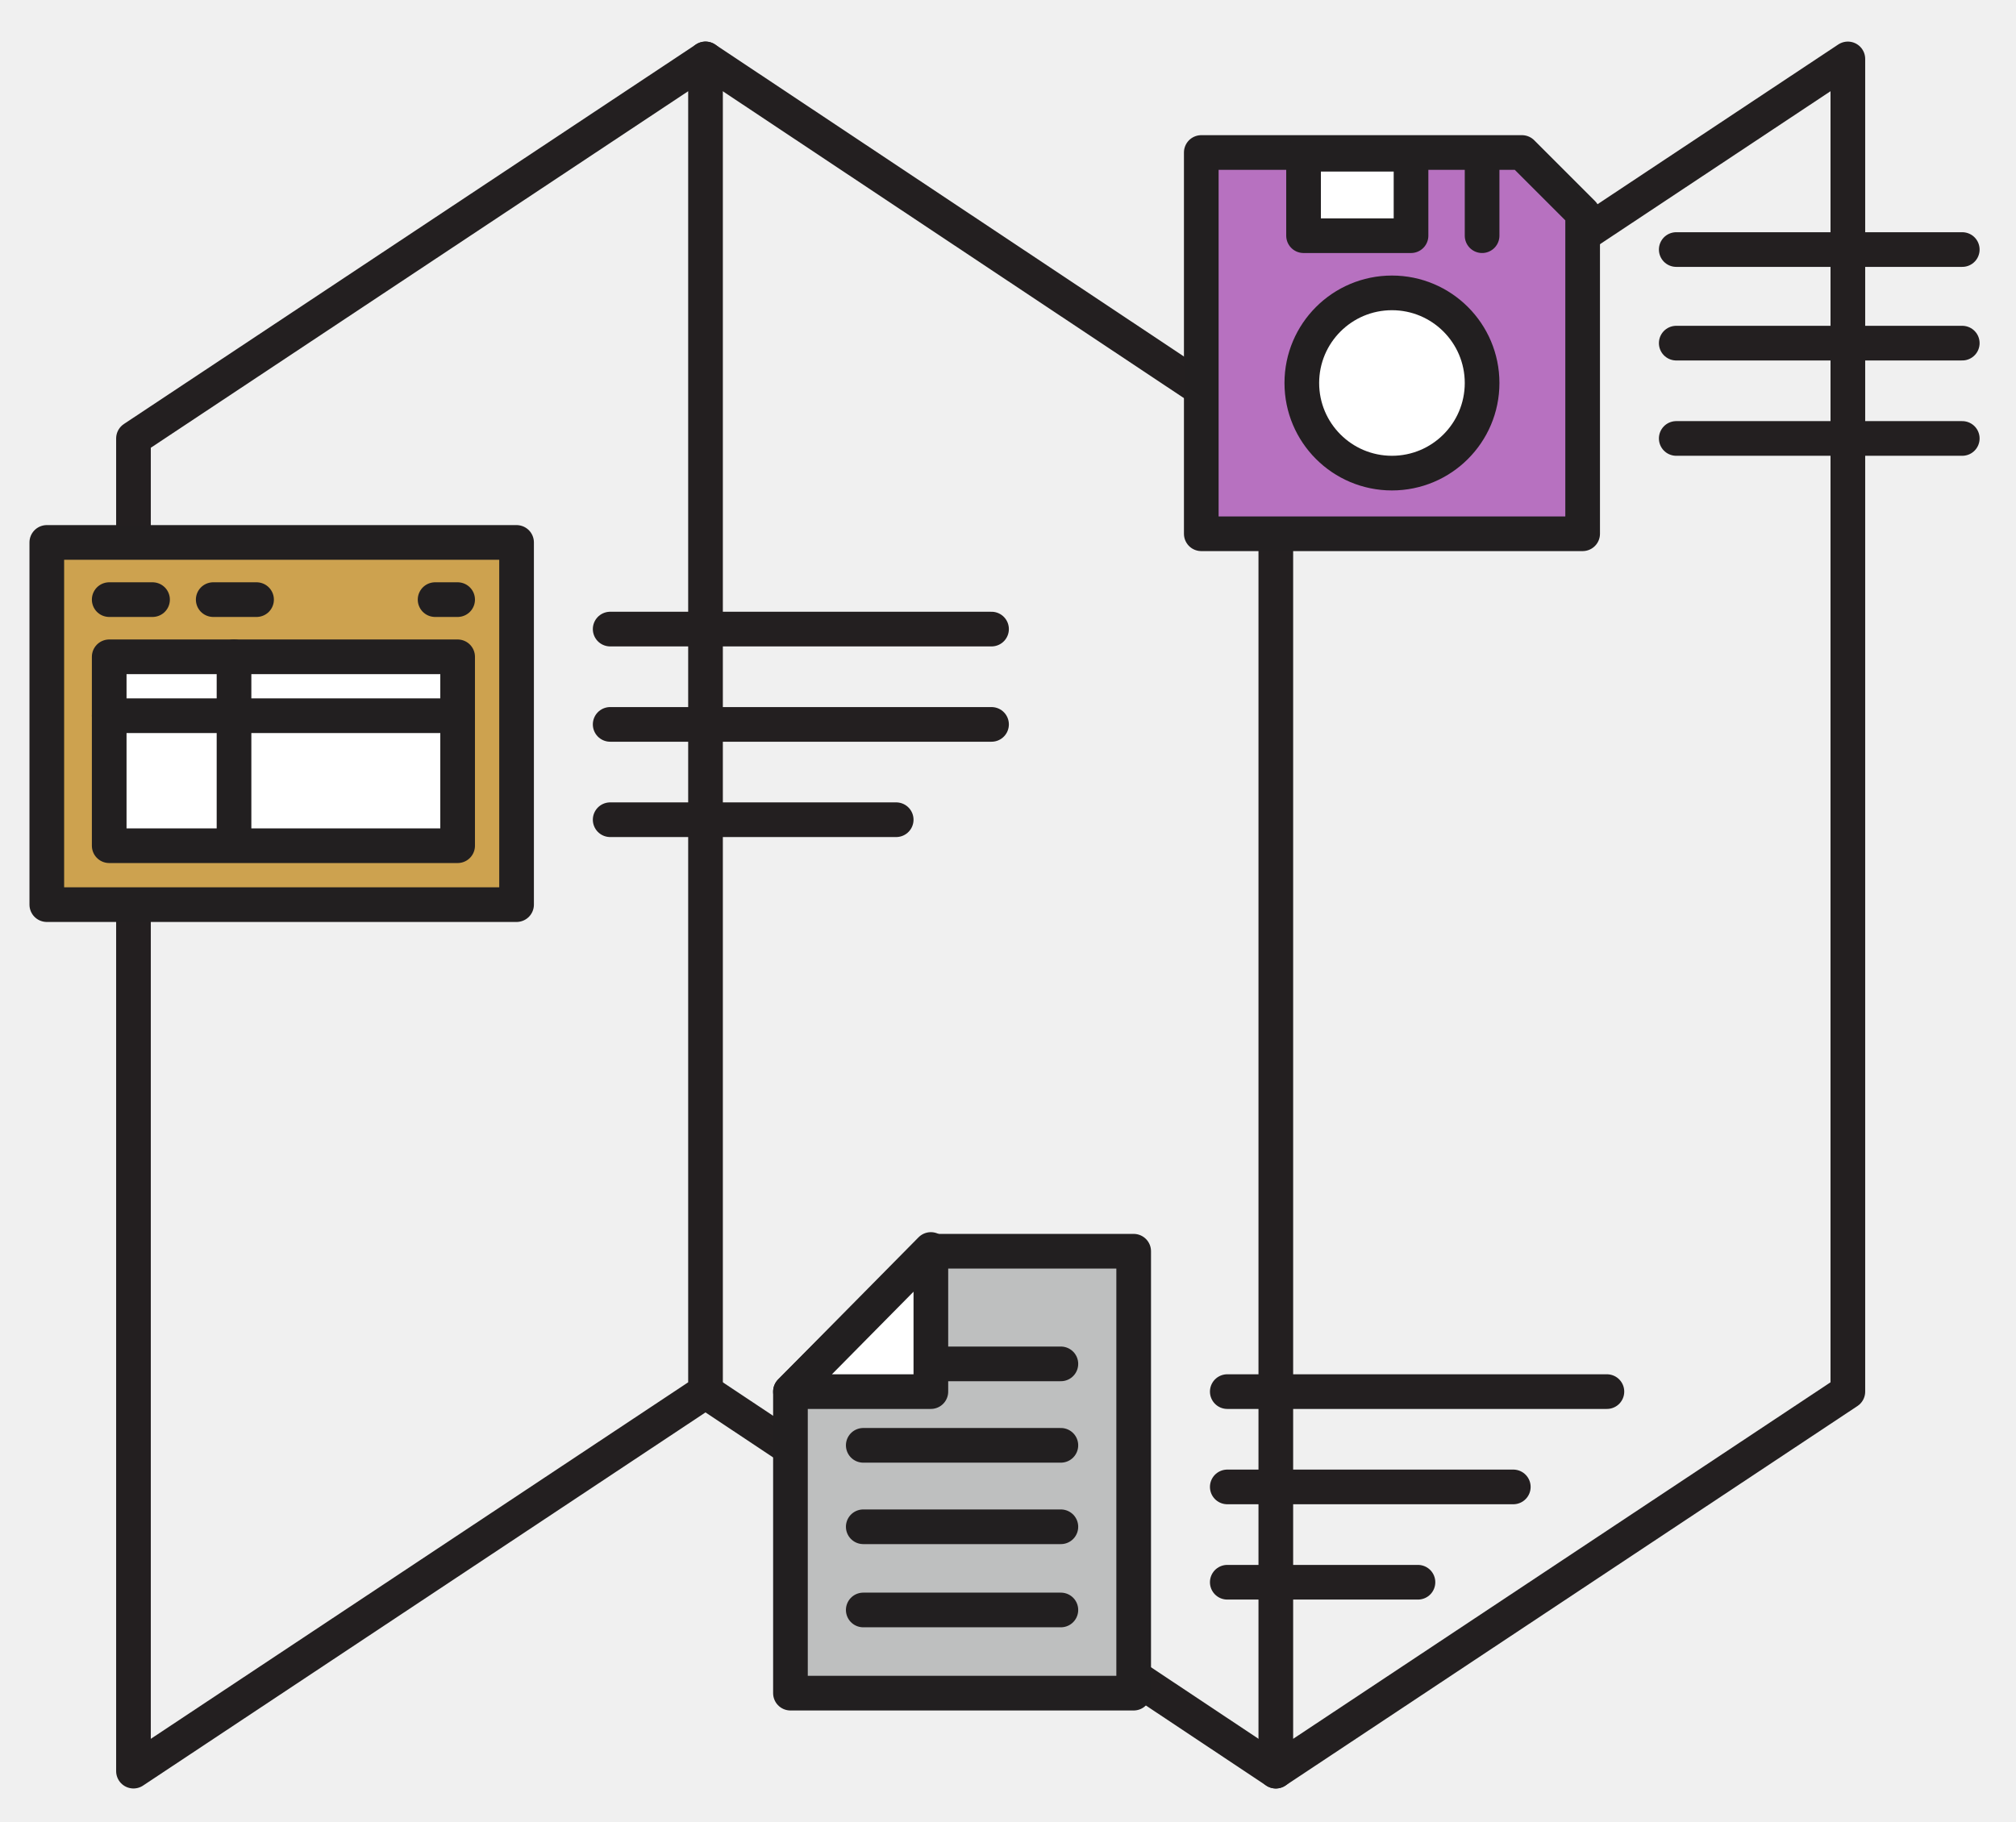
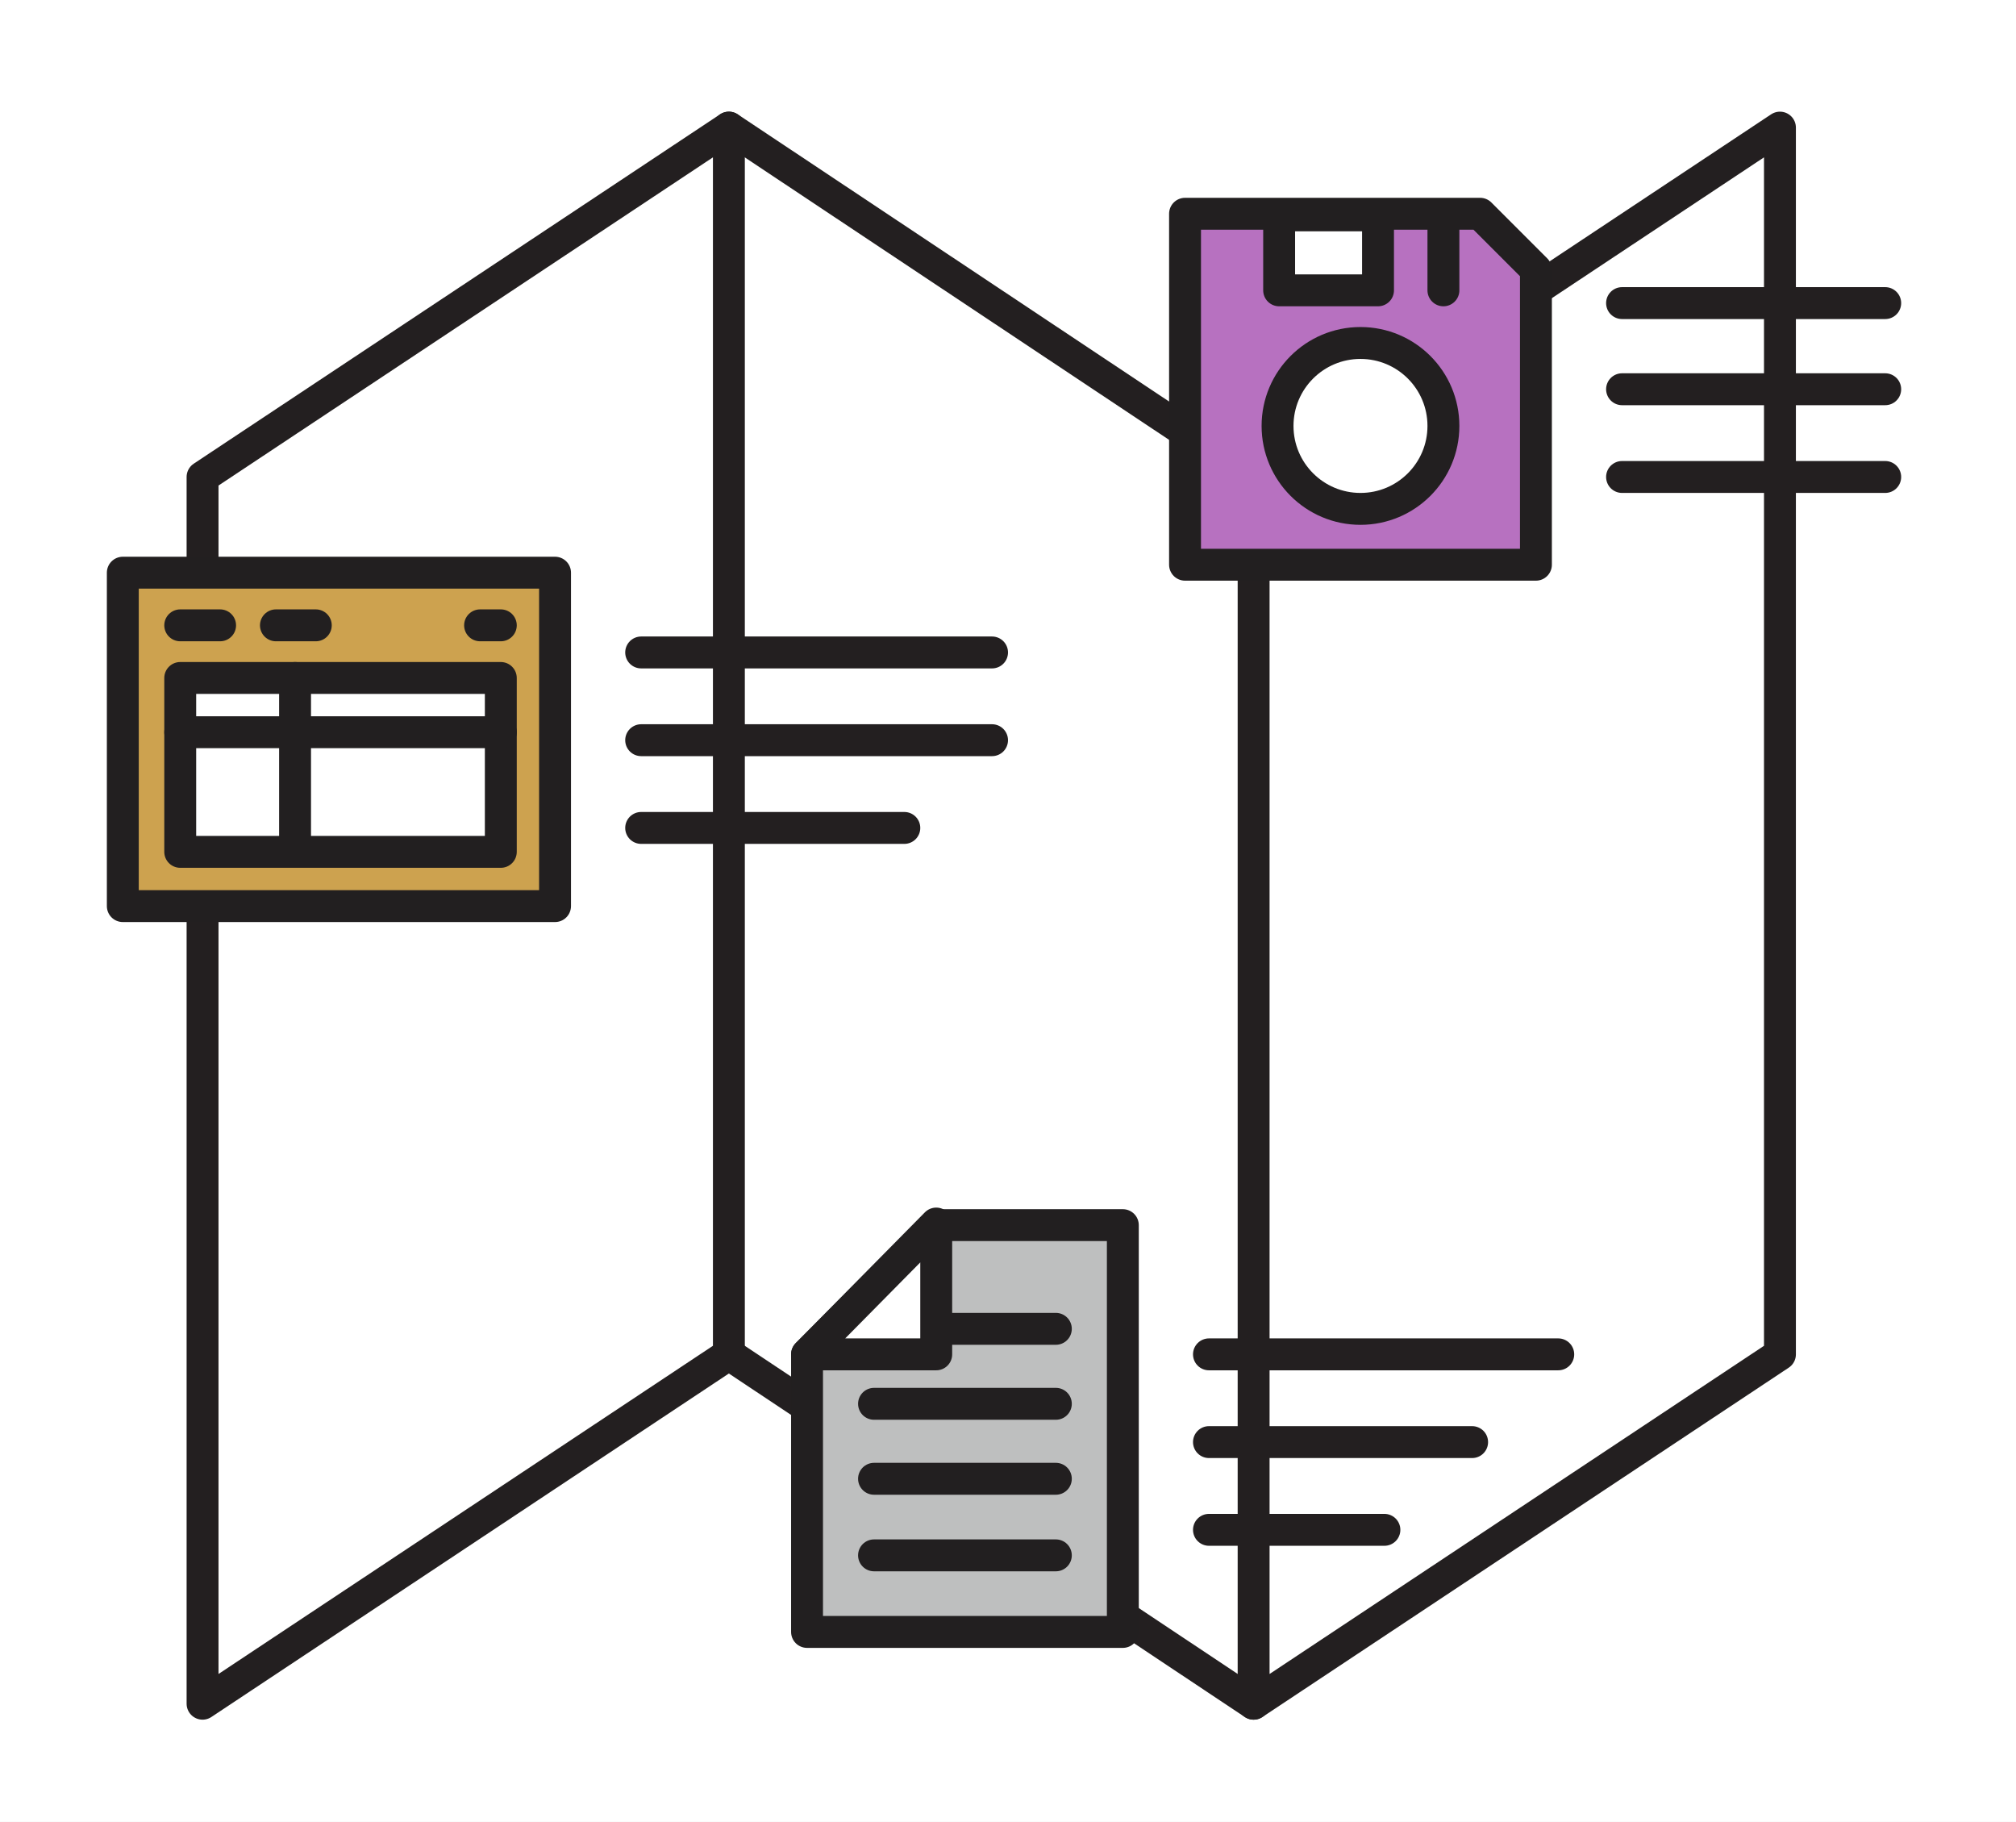
- <svg xmlns="http://www.w3.org/2000/svg" version="1.1" id="Layer_1" x="0px" y="0px" viewBox="0 0 116.3 105.1" style="enable-background:new 0 0 116.3 105.1;" xml:space="preserve">
+ <svg xmlns="http://www.w3.org/2000/svg" version="1.1" id="Layer_1" x="0px" y="0px" viewBox="0 0 126.4 114.2" style="enable-background:new 0 0 126.4 114.2;" xml:space="preserve">
  <style type="text/css">
- 	.st0{fill:#FFFFFF;stroke:#231F20;stroke-width:2;stroke-linecap:round;stroke-linejoin:round;stroke-miterlimit:10;}
+ 	.st0{fill:#FFFFFF;}
	.st1{fill:none;stroke:#231F20;stroke-width:2;stroke-linecap:round;stroke-linejoin:round;stroke-miterlimit:10;}
- 	.st2{fill:none;stroke:#231F20;stroke-width:5;stroke-linecap:round;stroke-linejoin:round;stroke-miterlimit:10;}
- 	.st3{fill:#FFFFFF;stroke:#231F20;stroke-width:5;stroke-linecap:round;stroke-linejoin:round;stroke-miterlimit:10;}
- 	.st4{fill:#FFFFFF;}
- 	.st5{fill:#231F20;}
- 	.st6{fill:none;stroke:#221F20;stroke-width:6;stroke-linecap:round;stroke-linejoin:round;stroke-miterlimit:10;}
- 	.st7{fill:#FFFFFF;stroke:#221F20;stroke-width:5;stroke-linecap:round;stroke-linejoin:round;stroke-miterlimit:10;}
- 	.st8{fill:none;stroke:#221F20;stroke-width:5;stroke-linecap:round;stroke-linejoin:round;stroke-miterlimit:10;}
- 	.st9{fill:none;stroke:#221F20;stroke-width:4.899;stroke-linecap:round;stroke-linejoin:round;stroke-miterlimit:10;}
- 	.st10{fill:#221F20;}
- 	.st11{fill:none;stroke:#221F20;stroke-width:2;stroke-linecap:round;stroke-linejoin:round;stroke-miterlimit:10;}
- 	.st12{fill:#BEBFBF;}
- 	.st13{fill:#CDA24F;}
- 	.st14{fill:#B771C0;}
+ 	.st2{fill:#B771C0;}
+ 	.st3{fill:none;stroke:#221F20;stroke-width:2;stroke-linecap:round;stroke-linejoin:round;stroke-miterlimit:10;}
+ 	.st4{fill:#CDA24F;}
+ 	.st5{fill:#BEBFBF;}
</style>
+   <rect class="st0" width="126.4" height="114.2" />
  <g>
-     <polygon class="st1" points="7.7,25.3 40.7,3.4 40.7,80.3 7.7,102.2  " />
-     <polygon class="st1" points="73.6,25.3 106.6,3.4 106.6,80.3 73.6,102.2  " />
-     <line class="st1" x1="40.7" y1="3.4" x2="73.6" y2="25.3" />
-     <line class="st1" x1="73.6" y1="102.2" x2="40.7" y2="80.3" />
-     <line class="st1" x1="96.7" y1="14.4" x2="113.2" y2="14.4" />
-     <line class="st1" x1="96.7" y1="19.8" x2="113.2" y2="19.8" />
-     <line class="st1" x1="96.7" y1="25.3" x2="113.2" y2="25.3" />
-     <path class="st14" d="M69.3,30.8v-22h18.5c1.4,1.4,2.1,2.1,3.5,3.5v18.5H69.3z" />
-     <path class="st11" d="M69.3,30.8v-22h18.5c1.4,1.4,2.1,2.1,3.5,3.5v18.5H69.3z" />
-     <path class="st4" d="M80.3,27.3c-2.9,0-5.2-2.3-5.2-5.2c0-2.9,2.3-5.2,5.2-5.2c2.9,0,5.2,2.3,5.2,5.2C85.5,25,83.2,27.3,80.3,27.3" />
-     <circle class="st11" cx="80.3" cy="22.1" r="5.2" />
-     <rect x="75.2" y="8.9" class="st4" width="6.2" height="4.7" />
-     <rect x="75.2" y="8.9" class="st11" width="6.2" height="4.7" />
-     <line class="st11" x1="85.5" y1="8.9" x2="85.5" y2="13.6" />
-     <line class="st1" x1="35.2" y1="36.3" x2="57.2" y2="36.3" />
-     <line class="st1" x1="35.2" y1="41.8" x2="57.2" y2="41.8" />
-     <line class="st1" x1="35.2" y1="47.3" x2="51.7" y2="47.3" />
-     <rect x="2.7" y="31.3" class="st13" width="27.1" height="20.9" />
-     <rect x="2.7" y="31.3" class="st11" width="27.1" height="20.9" />
-     <rect x="6.3" y="37.9" class="st4" width="20.1" height="10.9" />
-     <rect x="6.3" y="37.9" class="st11" width="20.1" height="10.9" />
-     <line class="st11" x1="13.5" y1="37.9" x2="13.5" y2="48.7" />
-     <line class="st11" x1="6.3" y1="34.6" x2="8.8" y2="34.6" />
-     <line class="st11" x1="12.3" y1="34.6" x2="14.8" y2="34.6" />
-     <line class="st11" x1="25.1" y1="34.6" x2="26.4" y2="34.6" />
-     <line class="st11" x1="6.3" y1="41.3" x2="26.4" y2="41.3" />
-     <line class="st1" x1="70.8" y1="80.3" x2="92.7" y2="80.3" />
-     <line class="st1" x1="70.8" y1="85.8" x2="87.3" y2="85.8" />
-     <line class="st1" x1="70.8" y1="91.3" x2="81.8" y2="91.3" />
-     <path class="st12" d="M65.4,97.7H45.6V80.3c3.2-3.2,5-5,8.1-8.1h11.7V97.7z" />
-     <path class="st11" d="M65.4,97.7H45.6V80.3c3.2-3.2,5-5,8.1-8.1h11.7V97.7z" />
-     <line class="st11" x1="49.8" y1="83.4" x2="61.2" y2="83.4" />
-     <line class="st11" x1="49.8" y1="78.7" x2="61.2" y2="78.7" />
-     <line class="st11" x1="49.8" y1="88.1" x2="61.2" y2="88.1" />
-     <line class="st11" x1="49.8" y1="92.9" x2="61.2" y2="92.9" />
-     <polygon class="st4" points="45.6,80.3 53.7,80.3 53.7,72.1  " />
-     <polygon class="st11" points="45.6,80.3 53.7,80.3 53.7,72.1  " />
+     <polygon class="st1" points="12.7,29.9 45.7,8 45.7,84.9 12.7,106.8  " />
+     <polygon class="st1" points="78.6,29.9 111.6,8 111.6,84.9 78.6,106.8  " />
+     <line class="st1" x1="45.7" y1="8" x2="78.6" y2="29.9" />
+     <line class="st1" x1="78.6" y1="106.8" x2="45.7" y2="84.9" />
+     <line class="st1" x1="101.7" y1="19" x2="118.2" y2="19" />
+     <line class="st1" x1="101.7" y1="24.4" x2="118.2" y2="24.4" />
+     <line class="st1" x1="101.7" y1="29.9" x2="118.2" y2="29.9" />
+     <path class="st2" d="M74.3,35.4v-22h18.5c1.4,1.4,2.1,2.1,3.5,3.5v18.5H74.3z" />
+     <path class="st3" d="M74.3,35.4v-22h18.5c1.4,1.4,2.1,2.1,3.5,3.5v18.5H74.3z" />
+     <path class="st0" d="M85.3,31.9c-2.9,0-5.2-2.3-5.2-5.2s2.3-5.2,5.2-5.2c2.9,0,5.2,2.3,5.2,5.2S88.2,31.9,85.3,31.9" />
+     <circle class="st3" cx="85.3" cy="26.7" r="5.2" />
+     <rect x="80.2" y="13.5" class="st0" width="6.2" height="4.7" />
+     <rect x="80.2" y="13.5" class="st3" width="6.2" height="4.7" />
+     <line class="st3" x1="90.5" y1="13.5" x2="90.5" y2="18.2" />
+     <line class="st1" x1="40.2" y1="40.9" x2="62.2" y2="40.9" />
+     <line class="st1" x1="40.2" y1="46.4" x2="62.2" y2="46.4" />
+     <line class="st1" x1="40.2" y1="51.9" x2="56.7" y2="51.9" />
+     <rect x="7.7" y="35.9" class="st4" width="27.1" height="20.9" />
+     <rect x="7.7" y="35.9" class="st3" width="27.1" height="20.9" />
+     <rect x="11.3" y="42.5" class="st0" width="20.1" height="10.9" />
+     <rect x="11.3" y="42.5" class="st3" width="20.1" height="10.9" />
+     <line class="st3" x1="18.5" y1="42.5" x2="18.5" y2="53.3" />
+     <line class="st3" x1="11.3" y1="39.2" x2="13.8" y2="39.2" />
+     <line class="st3" x1="17.3" y1="39.2" x2="19.8" y2="39.2" />
+     <line class="st3" x1="30.1" y1="39.2" x2="31.4" y2="39.2" />
+     <line class="st3" x1="11.3" y1="45.9" x2="31.4" y2="45.9" />
+     <line class="st1" x1="75.8" y1="84.9" x2="97.7" y2="84.9" />
+     <line class="st1" x1="75.8" y1="90.4" x2="92.3" y2="90.4" />
+     <line class="st1" x1="75.8" y1="95.9" x2="86.8" y2="95.9" />
+     <path class="st5" d="M70.4,102.3H50.6V84.9c3.2-3.2,5-5,8.1-8.1h11.7C70.4,76.8,70.4,102.3,70.4,102.3z" />
+     <path class="st3" d="M70.4,102.3H50.6V84.9c3.2-3.2,5-5,8.1-8.1h11.7C70.4,76.8,70.4,102.3,70.4,102.3z" />
+     <line class="st3" x1="54.8" y1="88" x2="66.2" y2="88" />
+     <line class="st3" x1="54.8" y1="83.3" x2="66.2" y2="83.3" />
+     <line class="st3" x1="54.8" y1="92.7" x2="66.2" y2="92.7" />
+     <line class="st3" x1="54.8" y1="97.5" x2="66.2" y2="97.5" />
+     <polygon class="st0" points="50.6,84.9 58.7,84.9 58.7,76.7  " />
+     <polygon class="st3" points="50.6,84.9 58.7,84.9 58.7,76.7  " />
  </g>
</svg>
